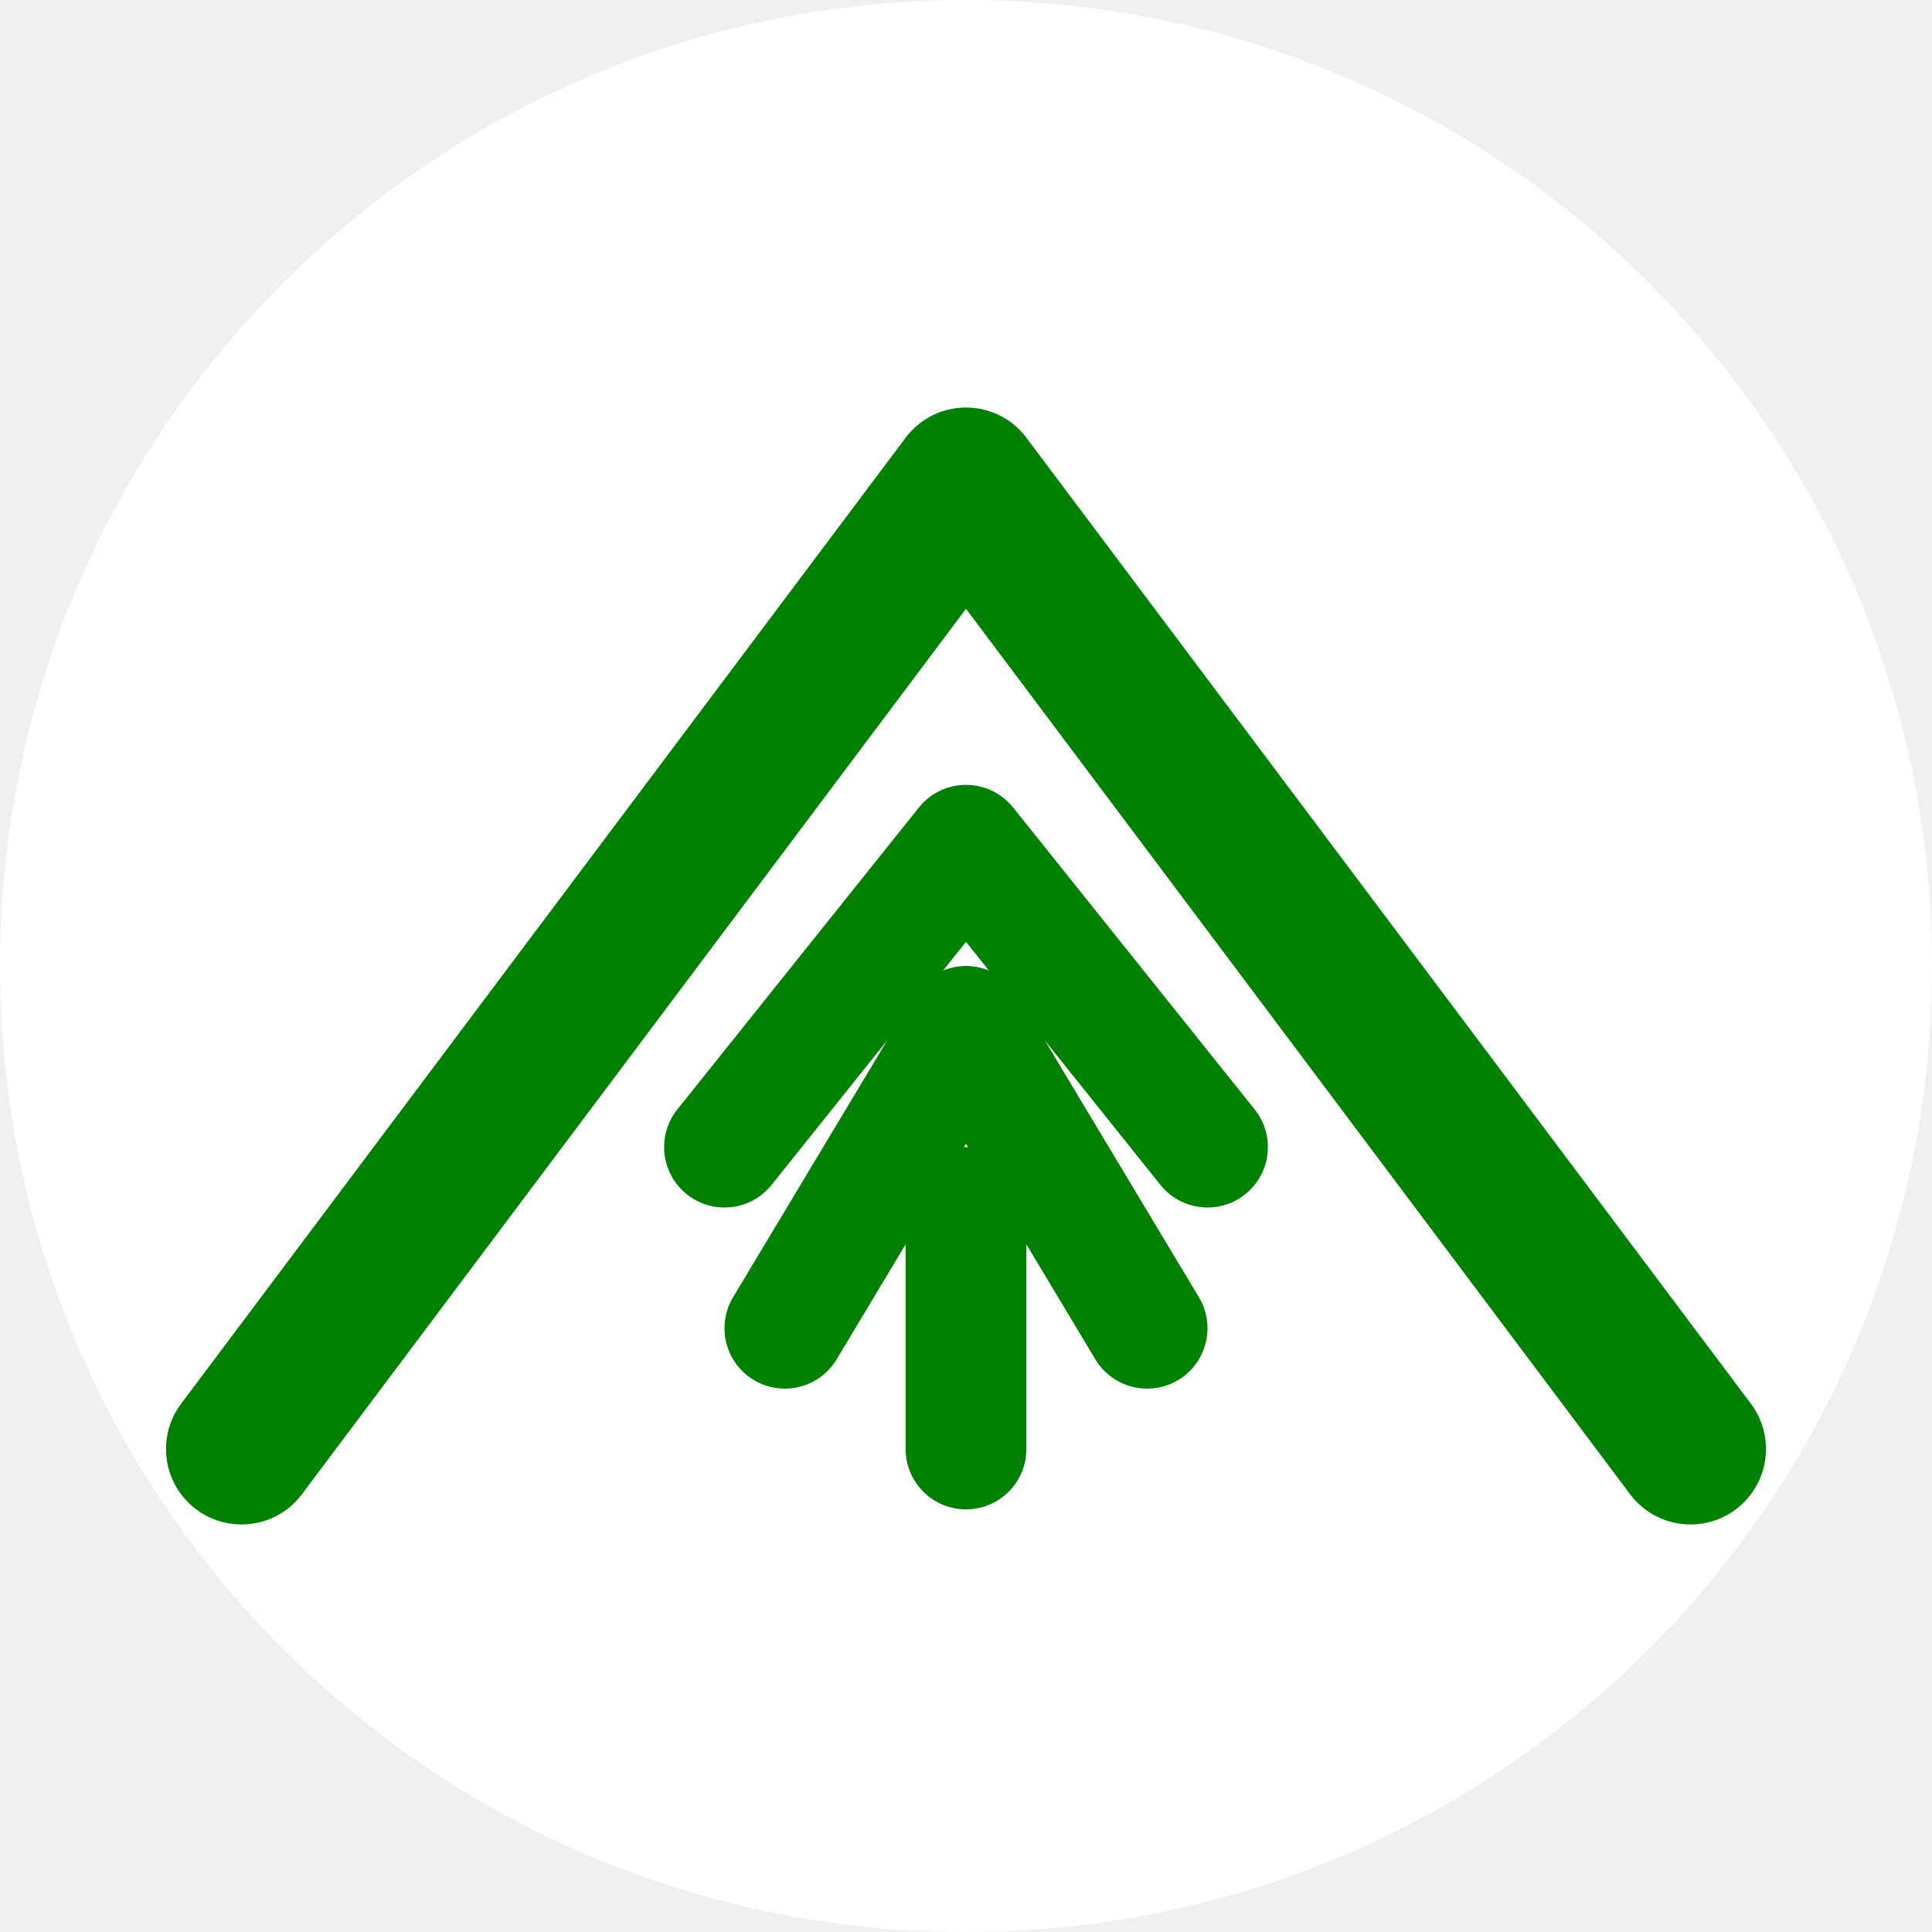
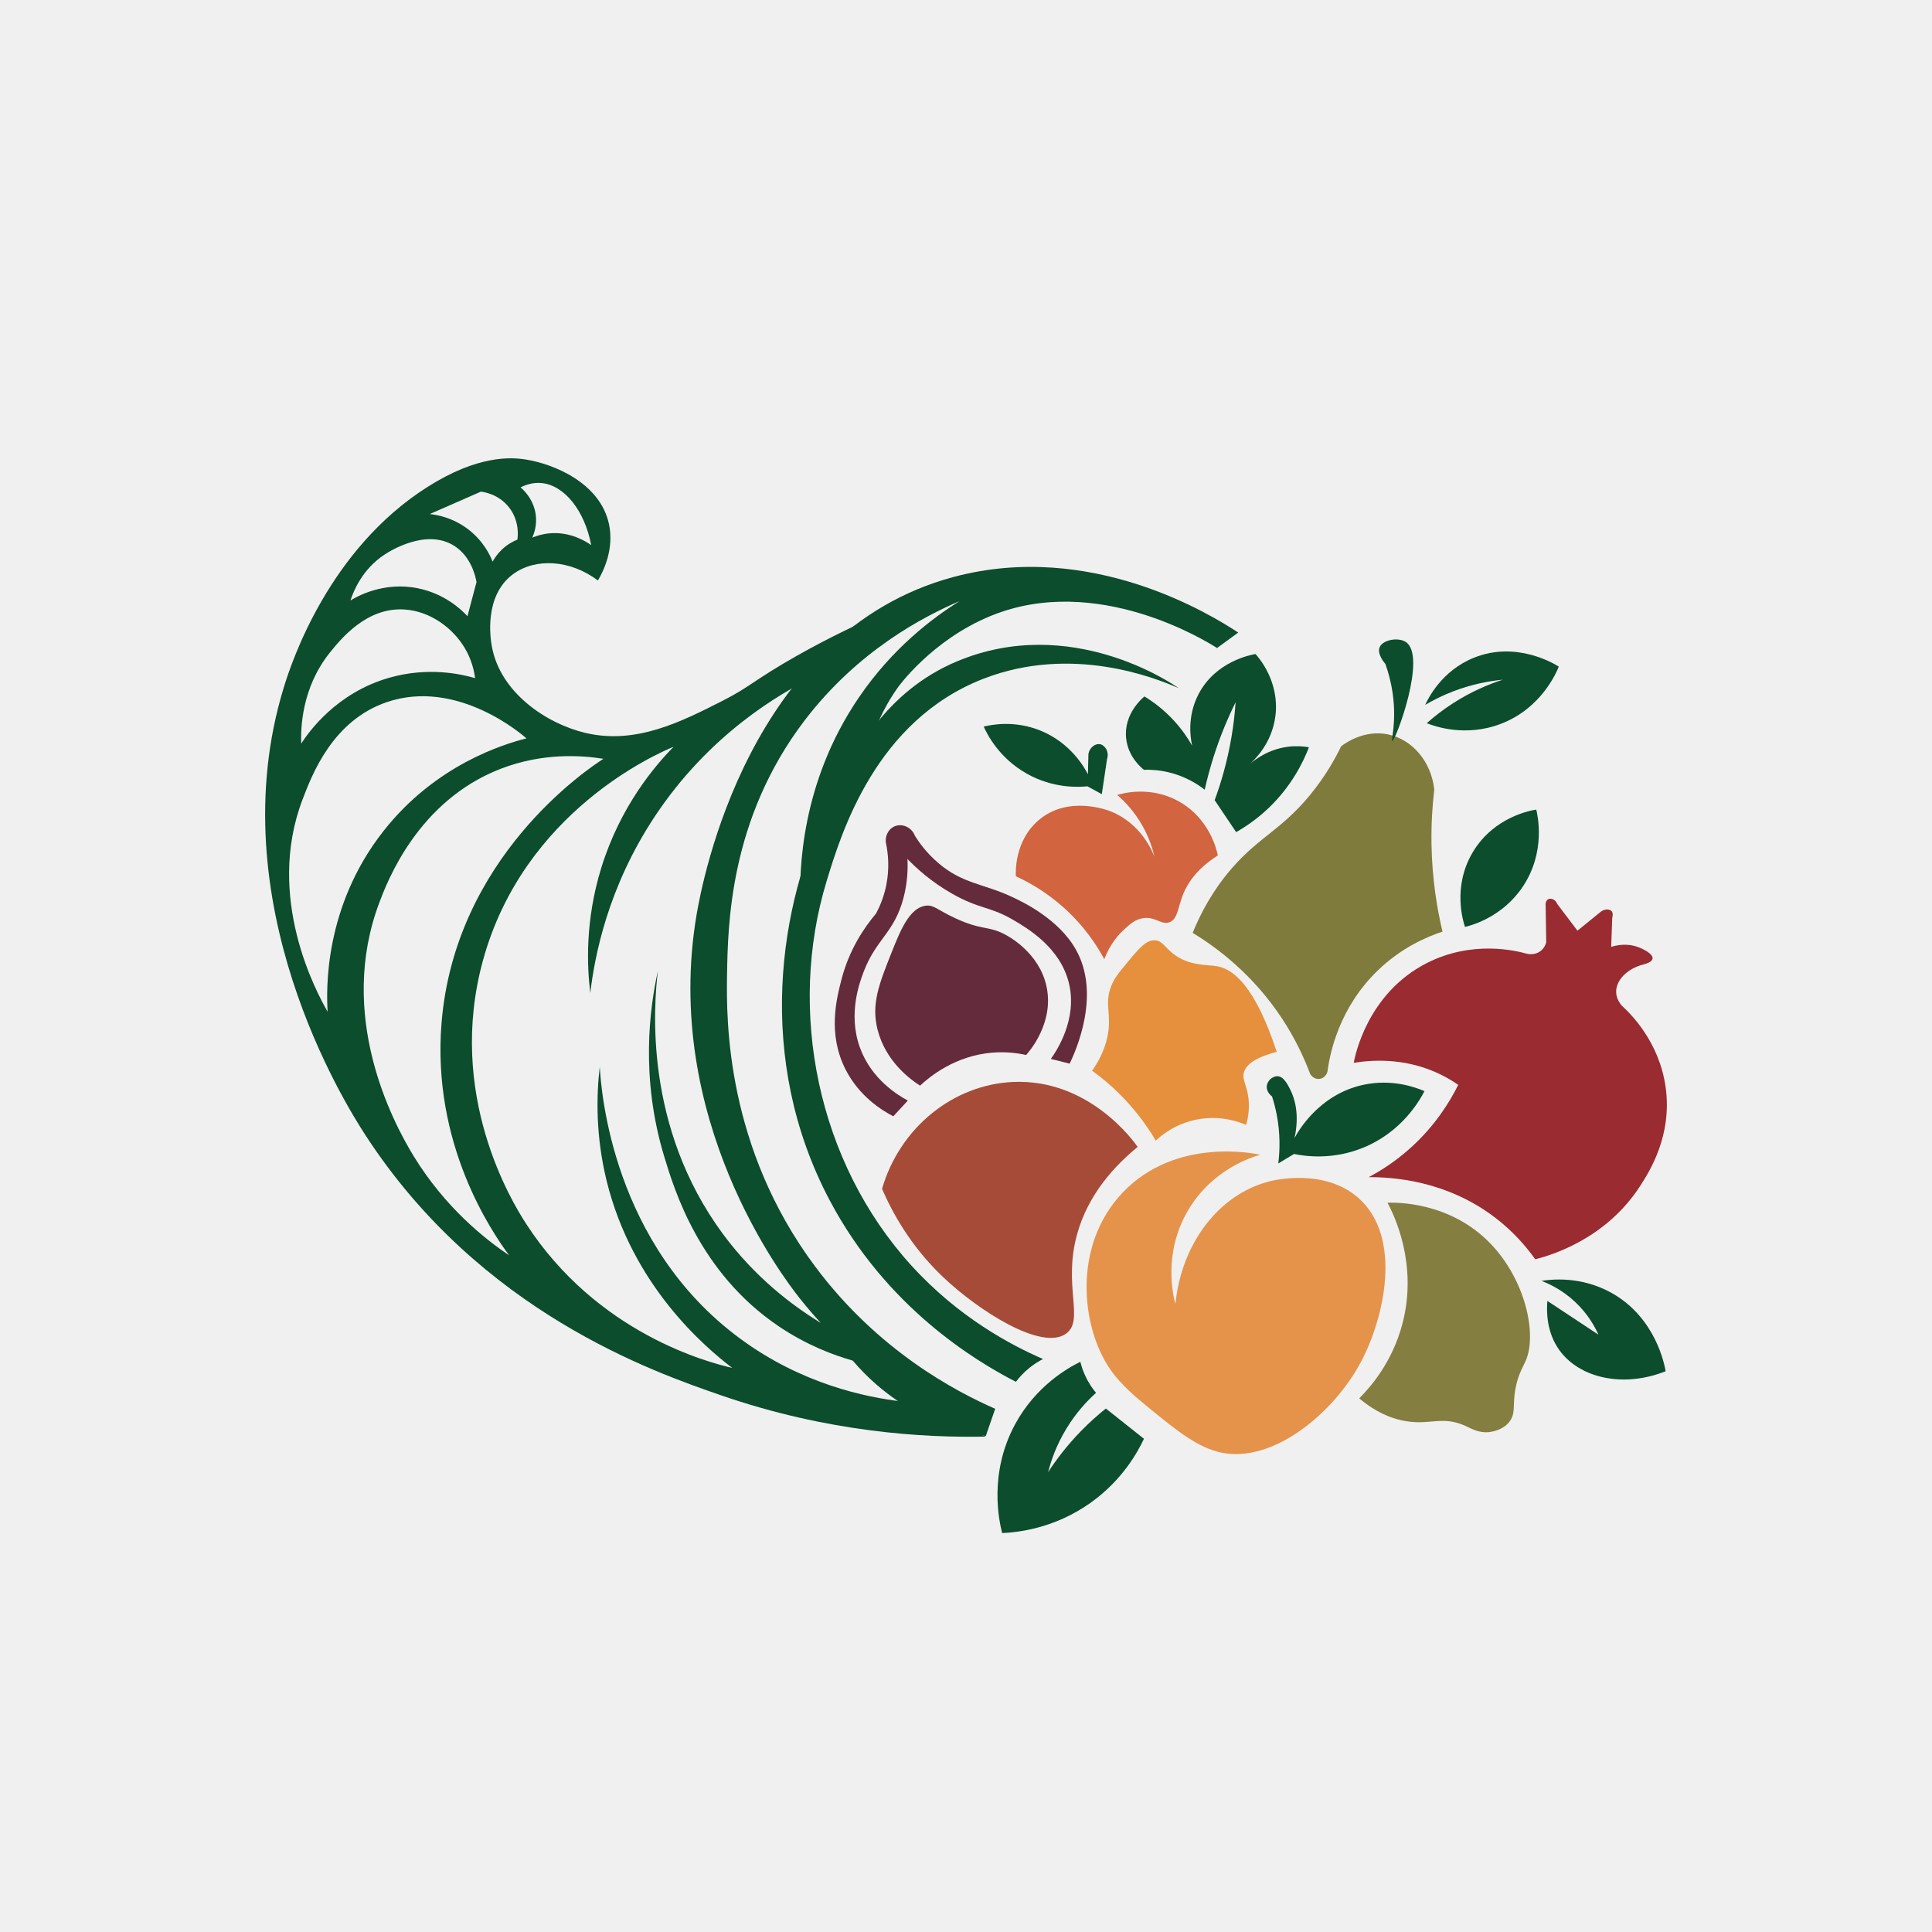
- <svg xmlns="http://www.w3.org/2000/svg" viewBox="0 0 32 32">
-   <circle cx="16" cy="16" r="16" fill="white" />
-   <path d="M4 24 L16 8 L28 24" fill="none" stroke="#008000" stroke-width="2.5" stroke-linecap="round" stroke-linejoin="round" />
-   <path d="M16 24 L16 20 M13 22 L16 17 L19 22 M12 19 L16 14 L20 19" fill="none" stroke="#008000" stroke-width="2" stroke-linecap="round" stroke-linejoin="round" />
+ <svg xmlns="http://www.w3.org/2000/svg" version="1.1" id="Layer_1" x="0px" y="0px" viewBox="0 0 1080 1080" style="enable-background:new 0 0 1080 1080;" xml:space="preserve">
+   <style type="text/css">
+ 	.st0{fill:#D5722B;}
+ 	.st1{fill:#0B4D2C;}
+ 	.st2{fill:#E5934A;}
+ 	.st3{fill:#9A2B31;}
+ 	.st4{fill:#847E40;}
+ 	.st5{fill:#7F7B3C;}
+ 	.st6{fill:#E6903D;}
+ 	.st7{fill:#A64B38;}
+ 	.st8{fill:#642B3C;}
+ 	.st9{fill:#D2643F;}
+ </style>
+   <g>
+     <path class="st1" d="M567.89,772.45c1.75-2.32,4.26-5.16,7.69-7.91c2.68-2.15,5.27-3.7,7.47-4.83   c-18.08-7.87-47.21-23.28-73.57-52.26c-52.64-57.88-69.39-142.6-47.43-214.77c8.22-27.01,27.34-89.87,87.84-113.31   c49.17-19.05,95.8-0.49,108.92,5.27c-3.44-2.45-60.38-41.57-123.85-14.93c-40.26,16.89-58.01,51.93-71.15,78.18   c-28.88,57.67-41.72,144.27,0,223.11C495.46,730.84,545.03,760.66,567.89,772.45z" />
+     <path class="st1" d="M692.18,353.61c-14.58-9.59-82.08-51.8-159.28-31.04c-114.33,30.75-140.33,170.13-143.47,188.56   c-19.51,114.35,48.64,203.28,57.39,214.33c4.74,5.99,8.97,10.76,12,14.05c-15.8-9.62-36.66-25.28-54.75-49.78   c-44.27-59.93-38.62-127.6-36.31-146.98c-4.58,20.82-9.86,59.37,3.51,103.65c5.63,18.63,19.59,64.88,63.83,94.87   c15.92,10.79,31.13,16.34,41.58,19.32c7.61,8.91,21.27,22.45,42.16,32.21c12.18,5.69,23.42,8.5,32.21,9.96   c1.76-5.08,3.51-10.15,5.27-15.23c-21.96-9.65-65.47-32.36-100.72-79.64c-49.64-66.6-49.58-137.27-49.19-162.21   c0.44-28.57,1.37-87.8,43.33-142.89c29.92-39.27,66.9-58.31,86.67-66.76c-14.96,9.33-37.57,26.24-56.51,54.17   c-32.31,47.62-33.16,96.63-32.5,115.36c12.88-29.47,25.77-58.95,38.65-88.42c2.44-8.32,6.99-20.34,15.81-32.79   c0,0,18.77-26.5,52.12-40.11c59.08-24.12,120.68,14.35,126.34,18.01C684.28,359.37,688.23,356.49,692.18,353.61z" />
+     <path class="st1" d="M504.2,783.44c-20.11-2.38-55.83-9.61-90.47-35.15c-71.37-52.59-77.68-138.33-78.46-151.96   c-1.89,16.09-2.36,38.35,3.79,63.54c14.35,58.74,54.85,93.03,70.28,104.82c-13.26-3.09-75.57-19.18-115.37-80.79   c-7.83-12.13-44.54-72.06-24-147c22.83-83.32,97.4-115.66,106.58-119.45c-10.62,10.82-29.78,33.29-40.42,67.64   c-9.2,29.78-7.95,55.42-6.15,69.97c2.4-20.35,9.67-58.72,35.87-98.38c30.52-46.22,70.05-68.93,88.73-78.17   c12.89-11.87,25.76-23.73,38.65-35.58c-11.13,4.76-28.04,12.5-47.88,23.71c-23.55,13.32-25.97,17.26-41.28,25.03   c-23.32,11.85-48.66,24.72-76.86,18.02c-21.64-5.14-47.55-22.4-52.26-48.31c-0.84-4.53-4.49-28.35,11.85-40.42   c12.44-9.16,31.89-8.16,47.45,3.53c2.85-4.86,9.24-17.32,6.15-31.62c-5.02-23.02-30.91-33.53-46.57-36.01   c-8.2-1.31-26.73-2.5-54.89,15.37c-55.01,34.86-75.77,97.33-80.24,111.85c-36.89,120,34.51,233.47,45.69,250.64   c64.23,98.79,161.22,132.32,198.52,145.21c60.03,20.76,113.2,23.84,148.14,23.14L504.2,783.44z M302.62,270.02   c12.63,1.13,24.1,14.98,27.87,34.7c-3.14-2.19-11.72-7.54-23.06-6.6c-3.98,0.33-7.32,1.35-9.88,2.42c0.96-2.15,2.6-6.64,1.99-12.3   c-1-9.08-7.05-14.53-8.57-15.8C295.96,269.98,299.98,269.77,302.62,270.02z M268.8,274.84c1.6,0.18,9.74,1.29,15.58,8.57   c6.29,7.85,5.06,16.79,4.84,18.24c-2.13,0.86-5.39,2.48-8.57,5.47c-2.6,2.46-4.24,4.98-5.27,6.83c-1.41-3.57-5.12-11.5-13.61-18.02   c-8.77-6.72-17.73-8.18-21.52-8.57C249.76,283.2,259.27,279.02,268.8,274.84z M215,309.99c2.73-1.8,23.55-15.06,39.31-4.61   c9,5.98,11.42,16.46,12.07,19.98c-1.68,6.35-3.36,12.73-5.06,19.1c-3.26-3.5-12.54-12.52-27.67-15.6   c-19.31-3.94-34.29,4.69-37.75,6.8C197.6,330.48,202.48,318.21,215,309.99z M184.46,364.73c6.11-7.56,20.56-25.52,41.87-24   c14.16,0.98,26.71,10.25,33.39,21.38c3.94,6.54,5.31,12.85,5.86,16.97c-7.99-2.32-26.19-6.37-47.73-0.29   c-30.01,8.49-45.48,30.72-49.48,36.89C168.09,407.53,168.43,384.63,184.46,364.73z M169.09,447c5.39-14.12,16.79-44.07,47-54.46   c39.66-13.61,76.41,18.61,78.19,20.21c-12.42,3.16-50.67,14.59-79.93,51.83c-33.53,42.63-31.91,89.44-31.2,101   C176.98,554.79,148.21,501.93,169.09,447z M231.32,646.41c-12.44-20.27-42.86-79.07-19.33-141.71c4.37-11.6,21.42-57,67.94-74.95   c23.61-9.12,45.27-7.5,57.39-5.57c-9.16,5.9-82.91,55.2-90.49,147.57c-5.55,67.84,28.02,116.76,37.77,130   C270.97,692.52,248.92,675.08,231.32,646.41z" />
+     <path class="st2" d="M657.05,728.97c3.43-34.27,24.57-61.3,52.26-68.51c2.62-0.68,31.01-7.63,50.07,9.22   c24.86,21.98,14.42,67.27,1.32,91.79c-15.42,28.87-49.32,56.67-78.18,50.51c-12.93-2.76-24.69-12.31-38.21-23.28   c-8.39-6.81-17.41-14.13-23.72-23.28c-16.31-23.66-21.17-69.22,7.03-98.82c29.88-31.37,74.76-21.58,76.86-21.08   c-4.67,1.32-26.9,8.14-40.41,31.18C649.97,700.76,655.87,724.59,657.05,728.97z" />
+     <path class="st1" d="M714.58,650.36c0.89-7.25,1.16-16.64-0.88-27.23c-0.72-3.72-1.63-7.15-2.64-10.25   c-0.17-0.12-3.13-2.21-2.93-5.56c0.2-3.3,3.35-5.7,5.86-5.71c3.6-0.02,5.99,4.88,7.47,7.91c1.98,4.06,5.18,12.83,2.2,26.64   c1.74-3.27,13.4-24.3,38.36-29.72c16.08-3.49,29.2,1.34,34.26,3.51c-2.55,4.96-12.43,22.71-34.26,31.62   c-17.22,7.03-32.57,4.76-38.65,3.51C720.44,646.85,717.51,648.6,714.58,650.36z" />
+     <path class="st3" d="M756.74,594.14c9.79-1.6,27.38-2.89,45.9,5.27c4.81,2.12,8.97,4.56,12.52,7.03   c-4.62,9.31-12.8,22.8-26.79,35.36c-8.28,7.44-16.47,12.64-23.28,16.25c12.54-0.09,43.06,1.5,70.71,22.62   c10.07,7.69,17.31,16.1,22.4,23.28c8.52-2.16,39.52-11.12,58.85-41.28c4.98-7.77,17.83-27.82,14.05-54.9   c-3.54-25.33-19.43-40.98-24.59-45.68c-2.73-3.3-3.04-6.2-3.07-7.47c-0.17-6.47,5.94-13.15,15.37-15.52   c1.74-0.46,4.71-1.45,4.98-3.22c0.4-2.64-5.41-5.69-9.37-6.88c-2.29-0.69-7.17-1.73-13.76,0.29c0.2-5.43,0.39-10.86,0.59-16.29   c0.08-0.26,0.73-2.37-0.33-3.62c-1.19-1.4-4.33-1.48-6.81,0.88c-4.1,3.33-8.2,6.66-12.3,9.99c-3.77-4.98-7.54-9.95-11.31-14.93   c-0.96-2.55-3.57-3.45-5.05-2.64c-1.05,0.58-1.63,2.06-1.43,3.62c0.11,6.83,0.22,13.66,0.33,20.5c-0.2,0.76-0.94,3.23-3.37,4.98   c-3.33,2.4-7.09,1.46-7.61,1.32c-5.97-1.66-30.33-7.69-55.78,5.27C764.5,555.22,757.51,589.94,756.74,594.14z" />
+     <path class="st4" d="M775.63,672.32c3.66,6.91,17.1,34.27,8.34,67.64c-5.61,21.4-17.74,35.31-24.16,41.72   c9.45,8,17.88,11.01,23.72,12.3c15.31,3.39,22.04-3.02,35.57,3.07c3.6,1.62,7.56,4.07,13.18,3.51c1.6-0.16,7.69-1,11.42-5.71   c3.81-4.83,1.68-9.35,3.51-18.89c1.49-7.76,4.31-12.14,5.71-15.37c6.44-14.91-0.29-45.26-19.76-65.44   C810.59,671.76,780.67,672.17,775.63,672.32z" />
+     <path class="st1" d="M865,727.22c-0.48,5.45-0.68,17.4,6.81,27.67c11.31,15.53,35.67,21.06,59.29,11.64   c-0.63-3.67-5.54-29.88-30.09-43.7c-17.08-9.61-33.81-7.68-39.31-6.81c4.46,1.7,11.63,5.07,18.67,11.64   c7.29,6.81,11.2,14.03,13.18,18.45C884.04,739.81,874.52,733.51,865,727.22z" />
+     <path class="st5" d="M742.25,597.65c1.31-8.91,6.22-34.02,27.67-54.9c13.47-13.12,27.91-19.16,36.45-21.96   c-3.16-13.32-5.82-29.81-6.15-48.75c-0.2-11.24,0.46-21.51,1.54-30.63c-1.61-15.57-12.21-27.99-25.69-30.85   c-13.66-2.9-24.58,5.23-26.35,6.59c-3.14,6.51-8.66,16.65-17.57,27.45c-15.74,19.07-27.98,23.11-43.04,40.19   c-6.44,7.3-15.2,19.03-22.4,36.67c13.46,8.21,33.69,23.16,50.07,48.09c7.23,11.01,12.17,21.61,15.59,30.74   c1.07,1.89,3.06,3.02,5.05,2.85C739.98,602.93,742.16,600.6,742.25,597.65z" />
+     <path class="st1" d="M818.96,518.16c-0.94-2.74-7.29-22.38,4.39-41.87c11.86-19.79,32.63-23.29,35.43-23.72   c0.82,3.38,5.34,23.51-7.32,42.75C840.17,512.49,822.93,517.19,818.96,518.16z" />
+     <path class="st1" d="M796.71,394.01c4.41-2.59,9.68-5.27,15.81-7.61c10.51-4.01,20.07-5.72,27.52-6.44   c-7.87,2.55-17.6,6.6-27.82,13.18c-5.73,3.69-10.59,7.52-14.64,11.13c3.97,1.58,21.51,8.06,41.58,0.29   c22.45-8.68,30.84-28.53,32.21-31.91c-2.12-1.36-23.52-14.62-47.43-4.98C805.96,374.91,798.39,390.34,796.71,394.01z" />
+     <path class="st1" d="M778.26,414.22c-0.78-0.17,2.51-10.43,0.29-26.35c-0.95-6.84-2.61-12.51-4.1-16.69   c-0.74-0.86-4.77-5.7-3.22-9.37c1.78-4.23,10.45-5.71,14.64-2.93C797.9,366.86,779.96,414.58,778.26,414.22z" />
+     <path class="st6" d="M610.49,598.53c5.66,4.09,12.25,9.55,18.89,16.69c7.46,8.02,12.85,15.88,16.69,22.4   c3.05-2.87,10.95-9.53,23.28-11.86c13.1-2.47,23.44,1.43,27.23,3.07c0.98-3.4,2.05-8.67,1.32-14.93   c-0.87-7.37-3.53-10.07-2.64-14.05c0.81-3.61,4.55-8.25,18.45-11.86c-12.1-36.76-24.26-46.28-33.38-47.87   c-5.54-0.97-15.58,0.02-24.59-7.03c-4.79-3.75-6.06-7.24-10.1-7.47c-4.96-0.28-9.02,4.62-15.37,12.3   c-5.01,6.05-7.51,9.07-9.22,13.61c-3.4,9.01-0.32,13.82-1.32,23.72C619.14,580.94,617.15,589.04,610.49,598.53z" />
+     <path class="st7" d="M596.14,745.37c10.07-7.63-1.9-26.42,5.86-55.05c6.21-22.92,21.5-38.97,33.96-49.19   c-1.37-2.03-26.67-38.26-69.69-36.31c-33.48,1.52-63.25,25.51-73.2,59.73c5.41,12.55,15.48,31.59,33.96,49.19   C547.21,732.95,582.72,755.54,596.14,745.37z" />
+     <path class="st8" d="M514.31,606.88c5.47-5.07,19.64-16.75,40.41-18.45c7.38-0.6,13.82,0.2,18.89,1.32   c1.71-1.89,15.74-17.91,11.42-38.21c-4.06-19.12-21.48-28.29-23.72-29.43c-9.11-4.62-12.62-2.02-27.23-8.78   c-10.29-4.76-12.06-7.67-16.69-7.03c-9.07,1.26-14.17,14.07-18.89,25.91c-7.11,17.86-11.59,29.11-7.91,43.48   C495.19,593.63,509.23,603.62,514.31,606.88z" />
+     <path class="st8" d="M499.37,624.01c-6.18-3.19-19.05-11.01-26.79-26.35c-10-19.83-4.96-39.37-2.2-50.07   c4.34-16.82,12.74-29.13,19.32-36.89c2.02-3.77,4.35-9.11,5.71-15.81c1.96-9.67,1-17.83,0-22.84c-1.07-4.24,1.03-8.53,4.61-10.1   c4.19-1.83,9.62,0.4,11.42,5.27c2.43,3.87,6.49,9.51,12.74,14.93c13.76,11.94,25.39,11.71,41.28,19.1   c5.7,2.65,26.26,12.23,36.01,29.65c13.95,24.92,0.19,55.92-3.51,63.68c-3.51-0.88-7.03-1.76-10.54-2.64   c3.03-4.22,15.07-22,10.1-42.38c-4.86-19.95-23.14-30.65-31.18-35.36c-13-7.61-18.82-5.9-34.26-14.71   c-11.64-6.64-19.84-14.19-24.81-19.32c0.26,5.11,0.14,12.85-2.2,21.74c-5.12,19.47-15.24,22.97-22.18,41.06   c-2.18,5.69-9.06,23.62-2.2,42.6c6.42,17.78,21.37,26.74,26.79,29.65C504.79,618.15,502.08,621.08,499.37,624.01z" />
+     <path class="st9" d="M617.3,536.17c3.27-8.6,8.07-13.8,10.98-16.47c3.42-3.14,6.12-5.62,10.32-6.37c7.18-1.29,10.52,3.95,15.15,2.2   c4.71-1.78,4.7-8.48,7.69-15.81c2.48-6.1,7.6-14.04,19.32-21.52c-0.5-2.56-4.36-20.59-21.96-30.3   c-15.91-8.79-31.45-4.37-34.26-3.51c3.94,3.41,9.44,8.98,14.05,17.13c3.81,6.72,5.76,12.97,6.81,17.57   c-1.1-2.9-7.37-18.61-24.37-25.47c-1.95-0.79-24.08-9.29-40.63,5.05c-13.31,11.53-12.65,28.84-12.52,31.18   c7.15,3.27,16.81,8.63,26.57,17.35C606.15,517.62,613.23,528.6,617.3,536.17z" />
+     <path class="st1" d="M615.91,443.94c0.98-6.54,1.95-13.08,2.93-19.62c1.37-4.09-1.23-7.92-4.1-8.34c-2.51-0.37-5.63,1.82-6.3,5.42   c-0.1,3.81-0.2,7.61-0.29,11.42c-1.92-3.73-9.58-17.57-26.64-24.45c-14.38-5.8-27.13-3.3-31.62-2.2   c2.04,4.5,8.71,17.68,24.16,26.35c14.78,8.29,28.82,7.53,33.82,7.03C610.54,441.01,613.22,442.47,615.91,443.94z" />
+     <path class="st1" d="M639.48,430.32c-1.47-1.15-8.83-7.15-9.96-17.57c-1.5-13.93,9.53-22.86,10.25-23.42   c4.7,2.86,10.77,7.25,16.69,13.76c4.48,4.92,7.68,9.74,9.95,13.76c-0.83-3.75-3.04-15.98,3.51-28.69   c9.58-18.58,29.61-22.17,31.92-22.55c1.8,1.98,13.52,15.36,11.13,34.55c-1.95,15.65-12.03,24.95-14.64,27.23   c3.29-2.88,10.77-8.57,21.67-9.95c4.61-0.59,8.63-0.25,11.71,0.29c-3.25,8.39-9.67,21.55-22.25,33.67   c-6.48,6.24-12.98,10.66-18.45,13.76c-4-5.95-8-11.91-12-17.86c3.63-9.88,7.07-21.66,9.37-35.14c1.18-6.95,1.92-13.52,2.34-19.62   c-4.31,8.71-8.62,18.88-12.3,30.45c-2.05,6.46-3.68,12.64-4.98,18.45c-3.89-3.02-10.6-7.39-19.91-9.66   C648.07,430.45,643.22,430.21,639.48,430.32z" />
+     <path class="st1" d="M603.9,761.26c1.01,3.98,2.82,8.89,6.15,13.83c0.86,1.28,1.75,2.45,2.64,3.51   c-4.77,4.3-11.08,10.91-16.69,20.2c-5.61,9.29-8.52,17.94-10.1,24.16c4.56-7.01,10.58-15,18.45-23.06c4.74-4.86,9.43-9,13.83-12.52   c7.1,5.64,14.2,11.27,21.3,16.91c-3.59,7.63-12.21,23.23-29.86,35.79c-20.4,14.51-41.02,16.54-49.41,16.91   c-1.63-6.35-7.73-33.19,7.25-60.83C579.1,774.67,597.02,764.66,603.9,761.26z" />
+   </g>
</svg>
